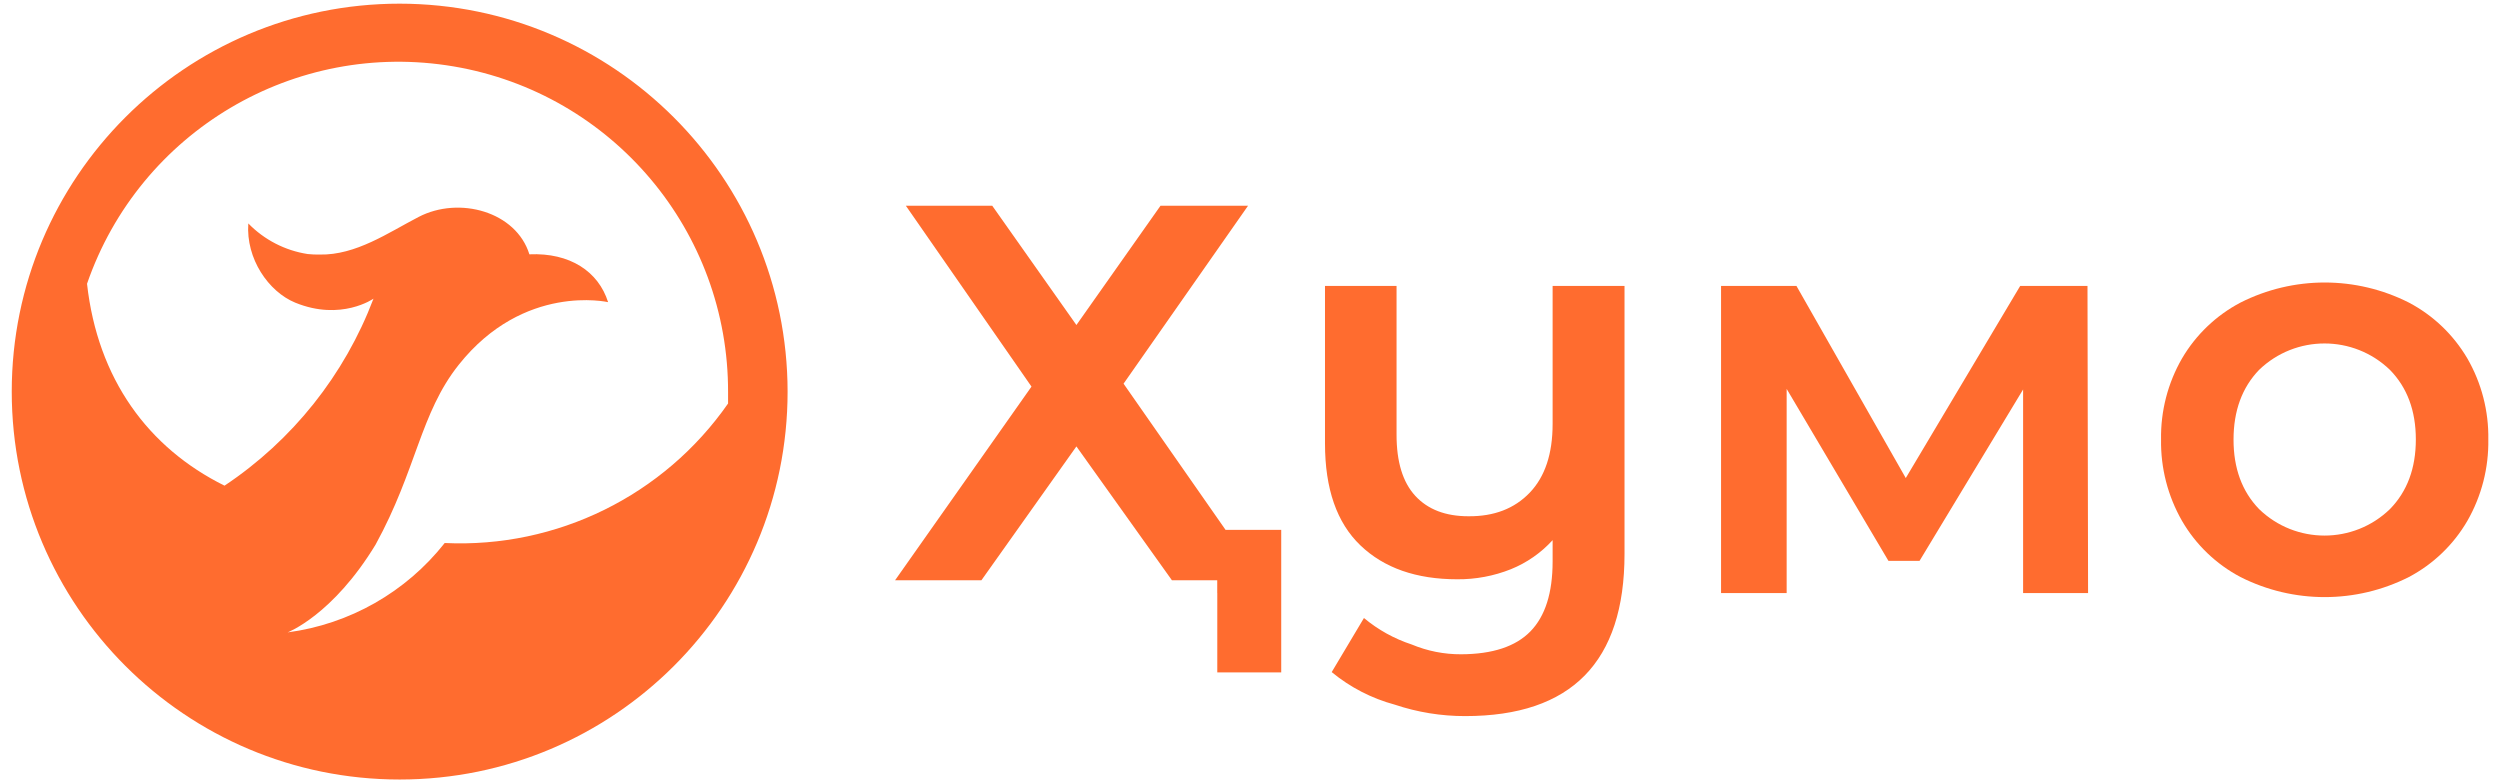
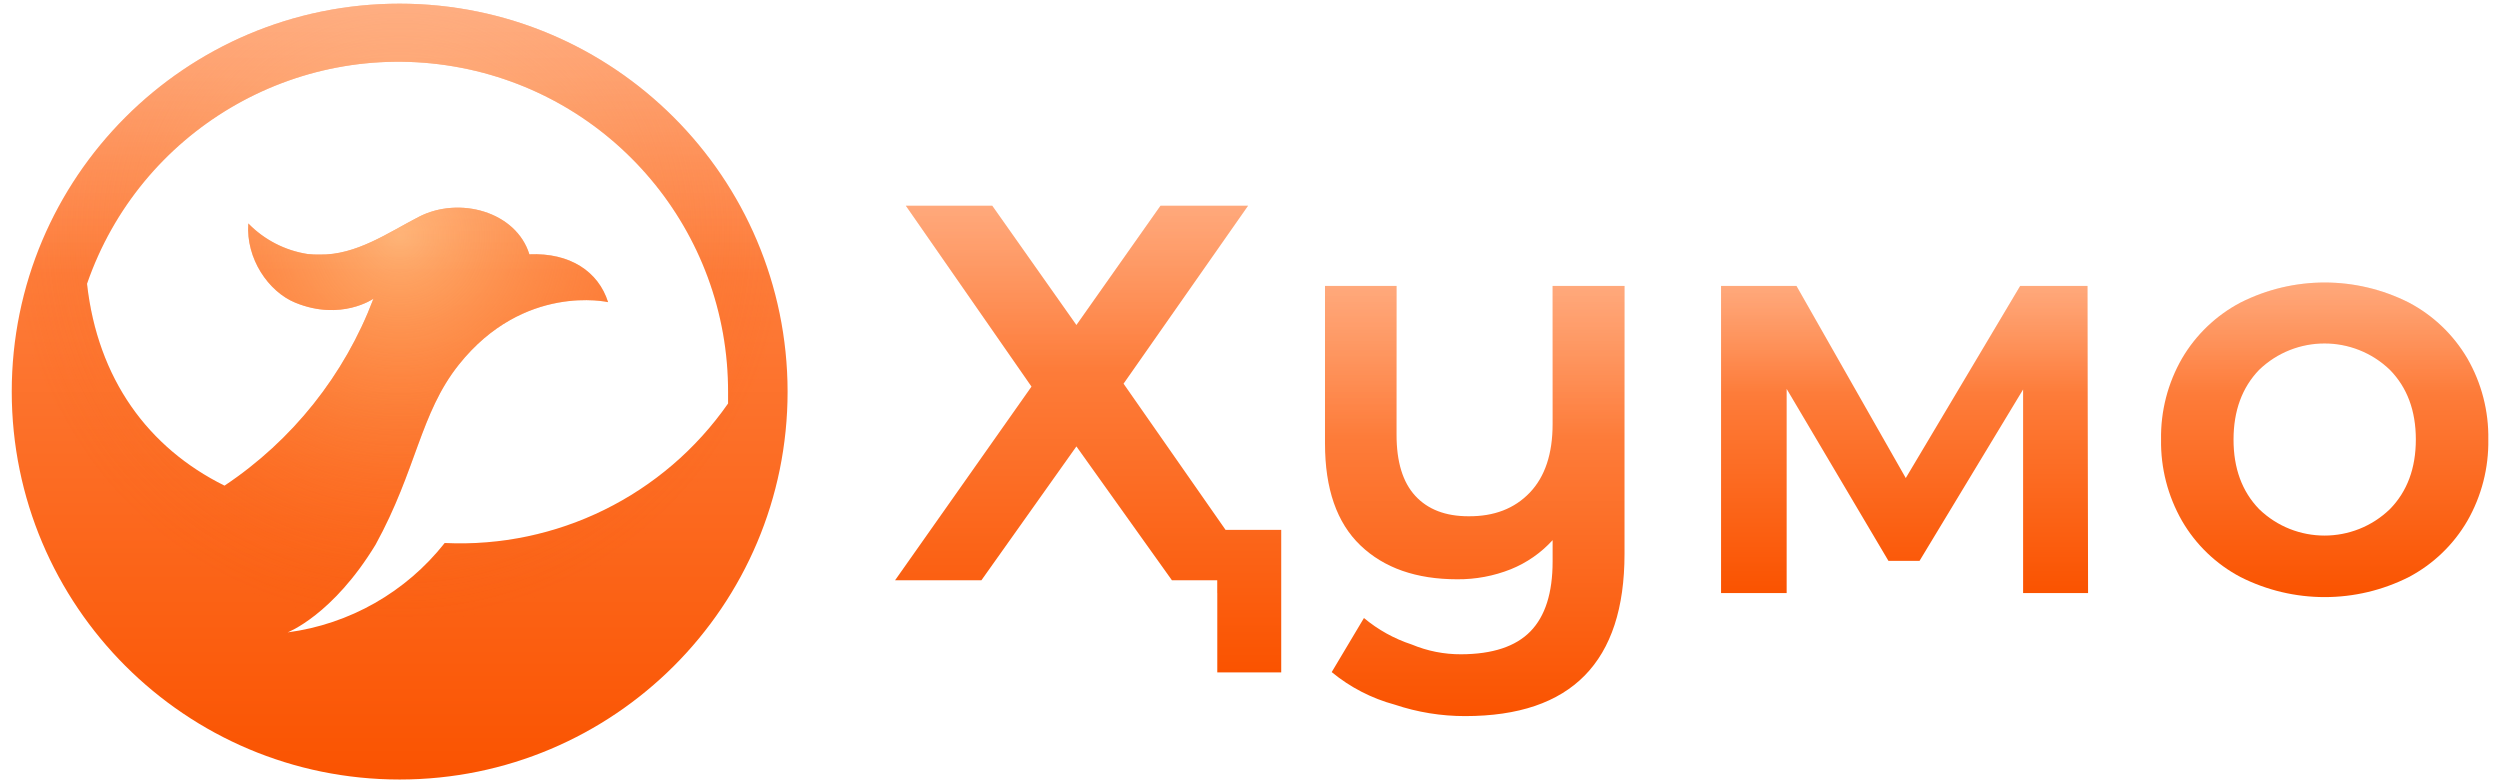
- <svg xmlns="http://www.w3.org/2000/svg" id="Слой_1" data-name="Слой 1" viewBox="0 0 436.36 136.7">
+ <svg xmlns="http://www.w3.org/2000/svg" viewBox="0 0 436.36 136.7">
  <defs>
-     <style>
-             .cls-1 {
-                 fill: #ff6c2f;
-             }
-         </style>
+     <linearGradient id="amberBody" x1="0%" y1="0%" x2="0%" y2="100%">
+       <stop offset="0%" stop-color="#FF9259" />
+       <stop offset="100%" stop-color="#FA5300" />
+     </linearGradient>
+     <radialGradient id="liquidCore" cx="50%" cy="30%" r="50%">
+       <stop offset="0%" stop-color="#FFD194" stop-opacity="0.6" />
+       <stop offset="100%" stop-color="#FA5300" stop-opacity="0" />
+     </radialGradient>
+     <linearGradient id="surfaceGlint" x1="0%" y1="0%" x2="0%" y2="100%">
+       <stop offset="0%" stop-color="#FFFFFF" stop-opacity="0.7" />
+       <stop offset="35%" stop-color="#FFFFFF" stop-opacity="0" />
+     </linearGradient>
  </defs>
-   <path class="cls-1" d="M69.75.64a67.71,67.71,0,1,0,67.72,67.71A67.79,67.79,0,0,0,69.75.64m7.87,94.14a41.93,41.93,0,0,1-27.42,15.6s7.88-3,15.36-15.33C72.72,82,73.33,72.14,80.07,63.67c11.39-14.32,26.07-10.93,26.07-10.93-1.69-5.36-6.67-8.66-13.74-8.35-2.3-7.45-12.25-10.21-19.34-6.52-5.27,2.73-10.93,6.69-17.25,6.56a16.63,16.63,0,0,1-2.11-.09A18.36,18.36,0,0,1,43.34,39c-.44,6.15,3.52,11.91,8.2,13.83,8,3.27,13.65-.7,13.65-.7a68.36,68.36,0,0,1-26,32.64c-13.35-6.61-22.15-18.65-24-35.24A57.52,57.52,0,0,1,127.08,68.52c0,.64,0,1.27,0,1.91A57,57,0,0,1,77.62,94.78" />
-   <path class="cls-1" d="M271,74q0,7.83-4,12t-10.69,4.11q-6,0-9.28-3.56t-3.27-10.69V49.91H231.27v27.5q0,11.86,6.18,17.78t16.91,5.92a24.76,24.76,0,0,0,9.34-1.75A20,20,0,0,0,271,94.28V98q0,8.23-3.87,12.2t-12.09,4a22.05,22.05,0,0,1-8.64-1.71,25.25,25.25,0,0,1-8.33-4.62l-5.63,9.44a29.28,29.28,0,0,0,11,5.68,38.46,38.46,0,0,0,12.3,2q27.81,0,27.81-28.31V49.91H271Z" />
-   <polygon class="cls-1" points="352.61 49.91 332.64 83.44 313.56 49.91 300.4 49.91 300.4 103.52 311.85 103.52 311.85 67.88 329.62 97.9 335.04 97.9 353.12 67.98 353.12 103.52 364.46 103.52 364.36 49.91 352.61 49.91" />
-   <path class="cls-1" d="M430.66,62.56a25.76,25.76,0,0,0-10.19-9.74,32.58,32.58,0,0,0-29.42,0,25.69,25.69,0,0,0-10.19,9.74,27.4,27.4,0,0,0-3.66,14.15,27.67,27.67,0,0,0,3.66,14.21,25.61,25.61,0,0,0,10.19,9.79,32.58,32.58,0,0,0,29.42,0,25.68,25.68,0,0,0,10.19-9.79,27.67,27.67,0,0,0,3.66-14.21,27.4,27.4,0,0,0-3.66-14.15m-13.51,26.3a16.42,16.42,0,0,1-22.84,0q-4.47-4.62-4.46-12.15t4.46-12.15a16.45,16.45,0,0,1,22.84,0q4.52,4.62,4.52,12.15t-4.52,12.15" />
-   <polygon class="cls-1" points="196.11 66.97 217.84 35.91 202.56 35.91 187.88 56.73 173.19 35.91 158.11 35.91 180.04 67.48 156.23 101.28 171.3 101.28 187.88 77.92 204.55 101.28 212.46 101.28 212.46 103.52 212.47 103.52 212.47 117.36 223.63 117.36 223.63 92.48 213.91 92.48 196.11 66.97" />
+   <g id="BirdAmberGlass">
+     <path fill="url(#amberBody)" d="M69.75.64a67.71,67.71,0,1,0,67.72,67.71A67.79,67.79,0,0,0,69.75.64m7.87,94.14a41.93,41.93,0,0,1-27.42,15.6s7.88-3,15.36-15.33C72.72,82,73.33,72.14,80.07,63.67c11.39-14.32,26.07-10.93,26.07-10.93-1.69-5.36-6.67-8.66-13.74-8.35-2.3-7.45-12.25-10.21-19.34-6.52-5.27,2.73-10.93,6.69-17.25,6.56a16.63,16.63,0,0,1-2.11-.09A18.36,18.36,0,0,1,43.34,39c-.44,6.15,3.52,11.91,8.2,13.83,8,3.27,13.65-.7,13.65-.7a68.36,68.36,0,0,1-26,32.64c-13.35-6.61-22.15-18.65-24-35.24A57.52,57.52,0,0,1,127.08,68.52c0,.64,0,1.27,0,1.91A57,57,0,0,1,77.62,94.78" />
+     <path fill="url(#liquidCore)" d="M69.75.64a67.71,67.71,0,1,0,67.72,67.71A67.79,67.79,0,0,0,69.75.64m7.87,94.14a41.93,41.93,0,0,1-27.42,15.6s7.88-3,15.36-15.33C72.72,82,73.33,72.14,80.07,63.67c11.39-14.32,26.07-10.93,26.07-10.93-1.69-5.36-6.67-8.66-13.74-8.35-2.3-7.45-12.25-10.21-19.34-6.52-5.27,2.73-10.93,6.69-17.25,6.56a16.63,16.63,0,0,1-2.11-.09A18.36,18.36,0,0,1,43.34,39c-.44,6.15,3.52,11.91,8.2,13.83,8,3.27,13.65-.7,13.65-.7a68.36,68.36,0,0,1-26,32.64c-13.35-6.61-22.15-18.65-24-35.24A57.52,57.52,0,0,1,127.08,68.52c0,.64,0,1.27,0,1.91A57,57,0,0,1,77.62,94.78" />
+     <path fill="url(#surfaceGlint)" opacity="0.4" d="M69.75.64a67.71,67.71,0,1,0,67.72,67.71A67.79,67.79,0,0,0,69.75.64m7.87,94.14a41.93,41.93,0,0,1-27.42,15.6s7.88-3,15.36-15.33C72.72,82,73.33,72.14,80.07,63.67c11.39-14.32,26.07-10.93,26.07-10.93-1.69-5.36-6.67-8.66-13.74-8.35-2.3-7.45-12.25-10.21-19.34-6.52-5.27,2.73-10.93,6.69-17.25,6.56a16.63,16.63,0,0,1-2.11-.09A18.36,18.36,0,0,1,43.34,39c-.44,6.15,3.52,11.91,8.2,13.83,8,3.27,13.65-.7,13.65-.7a68.36,68.36,0,0,1-26,32.64c-13.35-6.61-22.15-18.65-24-35.24A57.52,57.52,0,0,1,127.08,68.52c0,.64,0,1.27,0,1.91A57,57,0,0,1,77.62,94.78" />
+   </g>
+   <g id="TextAmberGlass">
+     <g fill="url(#amberBody)">
+       <path d="M271,74q0,7.83-4,12t-10.69,4.11q-6,0-9.28-3.56t-3.27-10.69V49.91H231.27v27.5q0,11.86,6.18,17.78t16.91,5.92a24.76,24.76,0,0,0,9.34-1.75A20,20,0,0,0,271,94.28V98q0,8.23-3.87,12.2t-12.09,4a22.05,22.05,0,0,1-8.64-1.71,25.25,25.25,0,0,1-8.33-4.62l-5.63,9.44a29.28,29.28,0,0,0,11,5.68,38.46,38.46,0,0,0,12.3,2q27.81,0,27.81-28.31V49.91H271Z" />
+       <polygon points="352.61 49.91 332.64 83.44 313.56 49.91 300.4 49.91 300.4 103.52 311.85 103.52 311.85 67.88 329.62 97.9 335.04 97.9 353.12 67.98 353.12 103.52 364.46 103.52 364.36 49.91 352.61 49.91" />
+       <path d="M430.66,62.56a25.76,25.76,0,0,0-10.19-9.74,32.58,32.58,0,0,0-29.42,0,25.69,25.69,0,0,0-10.19,9.74,27.4,27.4,0,0,0-3.66,14.15,27.67,27.67,0,0,0,3.66,14.21,25.61,25.61,0,0,0,10.19,9.79,32.58,32.58,0,0,0,29.42,0,25.68,25.68,0,0,0,10.19-9.79,27.67,27.67,0,0,0,3.66-14.21,27.4,27.4,0,0,0-3.66-14.15m-13.51,26.3a16.42,16.42,0,0,1-22.84,0q-4.47-4.62-4.46-12.15t4.46-12.15a16.45,16.45,0,0,1,22.84,0q4.52,4.62,4.52,12.15t-4.52,12.15" />
+       <polygon points="196.11 66.97 217.84 35.91 202.56 35.91 187.88 56.73 173.19 35.91 158.11 35.91 180.04 67.48 156.23 101.28 171.3 101.28 187.88 77.92 204.55 101.28 212.46 101.28 212.46 103.52 212.47 103.52 212.47 117.36 223.63 117.36 223.63 92.48 213.91 92.48 196.11 66.97" />
+     </g>
+     <g fill="url(#surfaceGlint)" opacity="0.3">
+       <path d="M271,74q0,7.83-4,12t-10.69,4.11q-6,0-9.28-3.56t-3.27-10.69V49.91H231.27v27.5q0,11.86,6.18,17.78t16.91,5.92a24.76,24.76,0,0,0,9.34-1.75A20,20,0,0,0,271,94.28V98q0,8.23-3.87,12.2t-12.09,4a22.05,22.05,0,0,1-8.64-1.71,25.25,25.25,0,0,1-8.33-4.62l-5.63,9.44a29.28,29.28,0,0,0,11,5.68,38.46,38.46,0,0,0,12.3,2q27.81,0,27.81-28.31V49.91H271Z" />
+       <polygon points="352.61 49.91 332.64 83.44 313.56 49.91 300.4 49.91 300.4 103.52 311.85 103.52 311.85 67.88 329.62 97.9 335.04 97.9 353.12 67.98 353.12 103.52 364.46 103.52 364.36 49.91 352.61 49.91" />
+       <path d="M430.66,62.56a25.76,25.76,0,0,0-10.19-9.74,32.58,32.58,0,0,0-29.42,0,25.69,25.69,0,0,0-10.19,9.74,27.4,27.4,0,0,0-3.66,14.15,27.67,27.67,0,0,0,3.66,14.21,25.61,25.61,0,0,0,10.19,9.79,32.58,32.58,0,0,0,29.42,0,25.68,25.68,0,0,0,10.19-9.79,27.67,27.67,0,0,0,3.66-14.21,27.4,27.4,0,0,0-3.66-14.15m-13.51,26.3a16.42,16.42,0,0,1-22.84,0q-4.47-4.62-4.46-12.15t4.46-12.15a16.45,16.45,0,0,1,22.84,0q4.52,4.62,4.52,12.15t-4.52,12.15" />
+       <polygon points="196.11 66.97 217.84 35.91 202.56 35.91 187.88 56.73 173.19 35.91 158.11 35.91 180.04 67.48 156.23 101.28 171.3 101.28 187.88 77.92 204.55 101.28 212.46 101.28 212.46 103.52 212.47 103.52 212.47 117.36 223.63 117.36 223.63 92.48 213.91 92.48 196.11 66.97" />
+     </g>
+   </g>
</svg>
